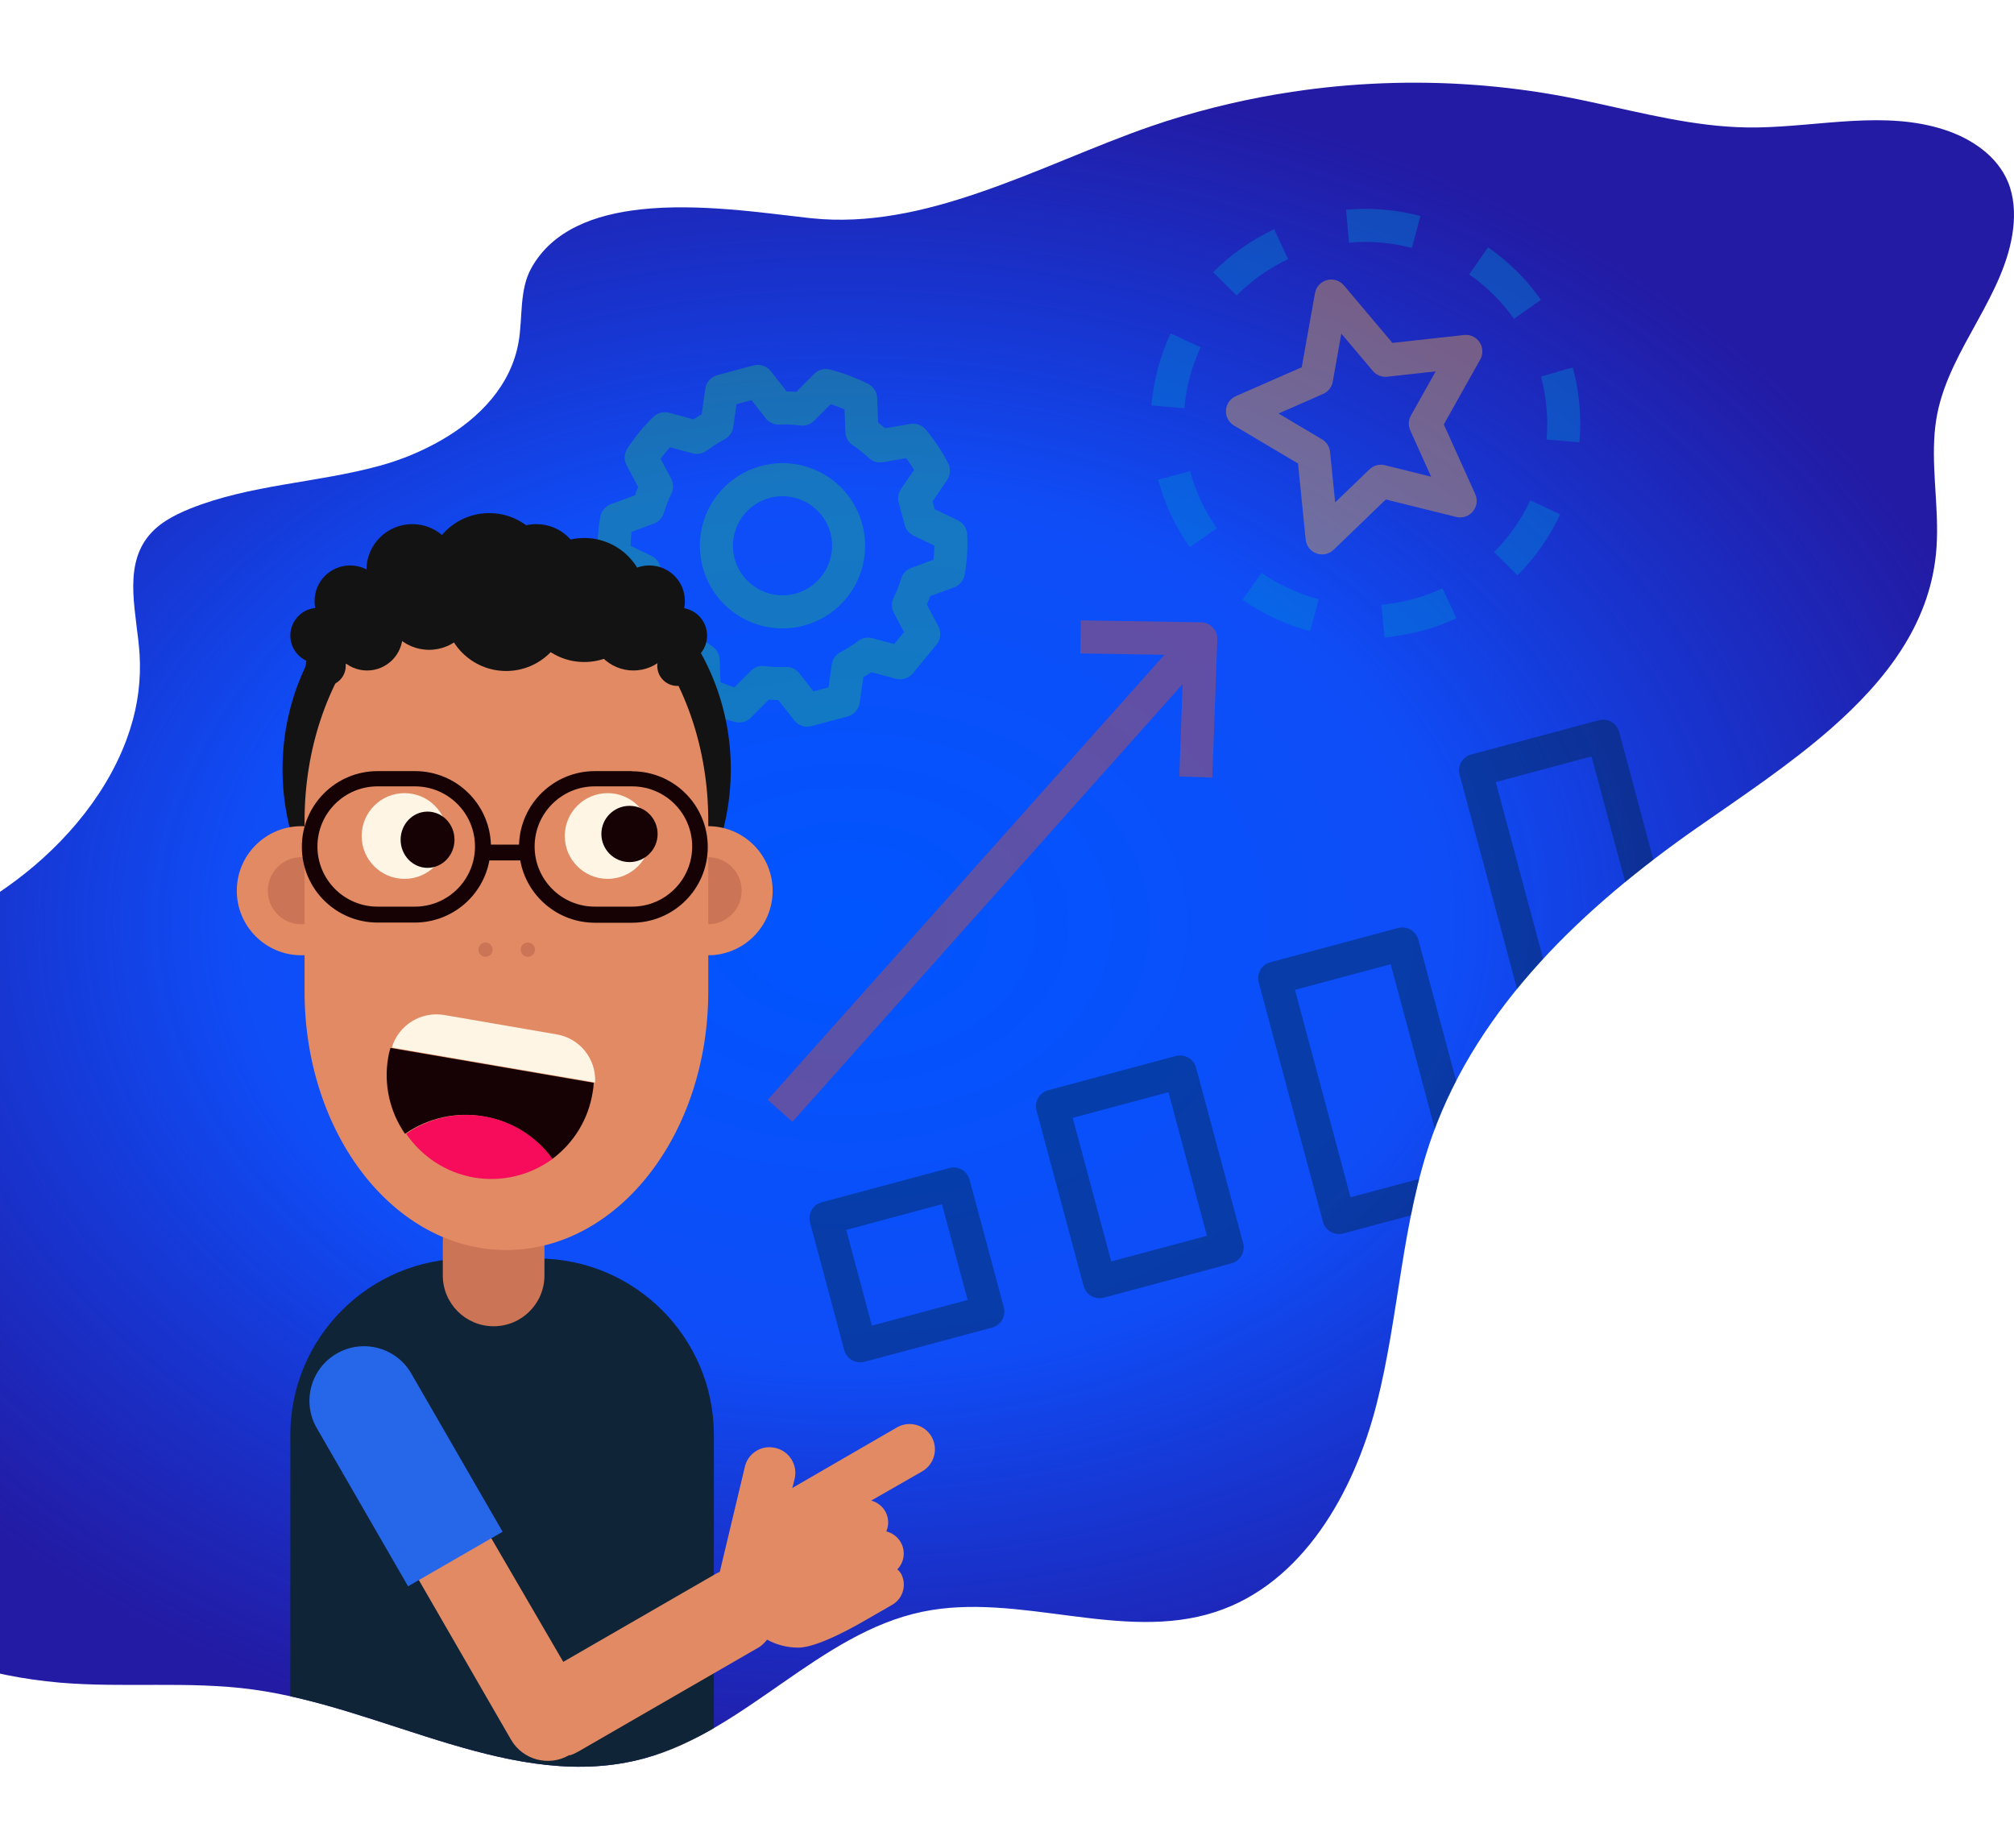
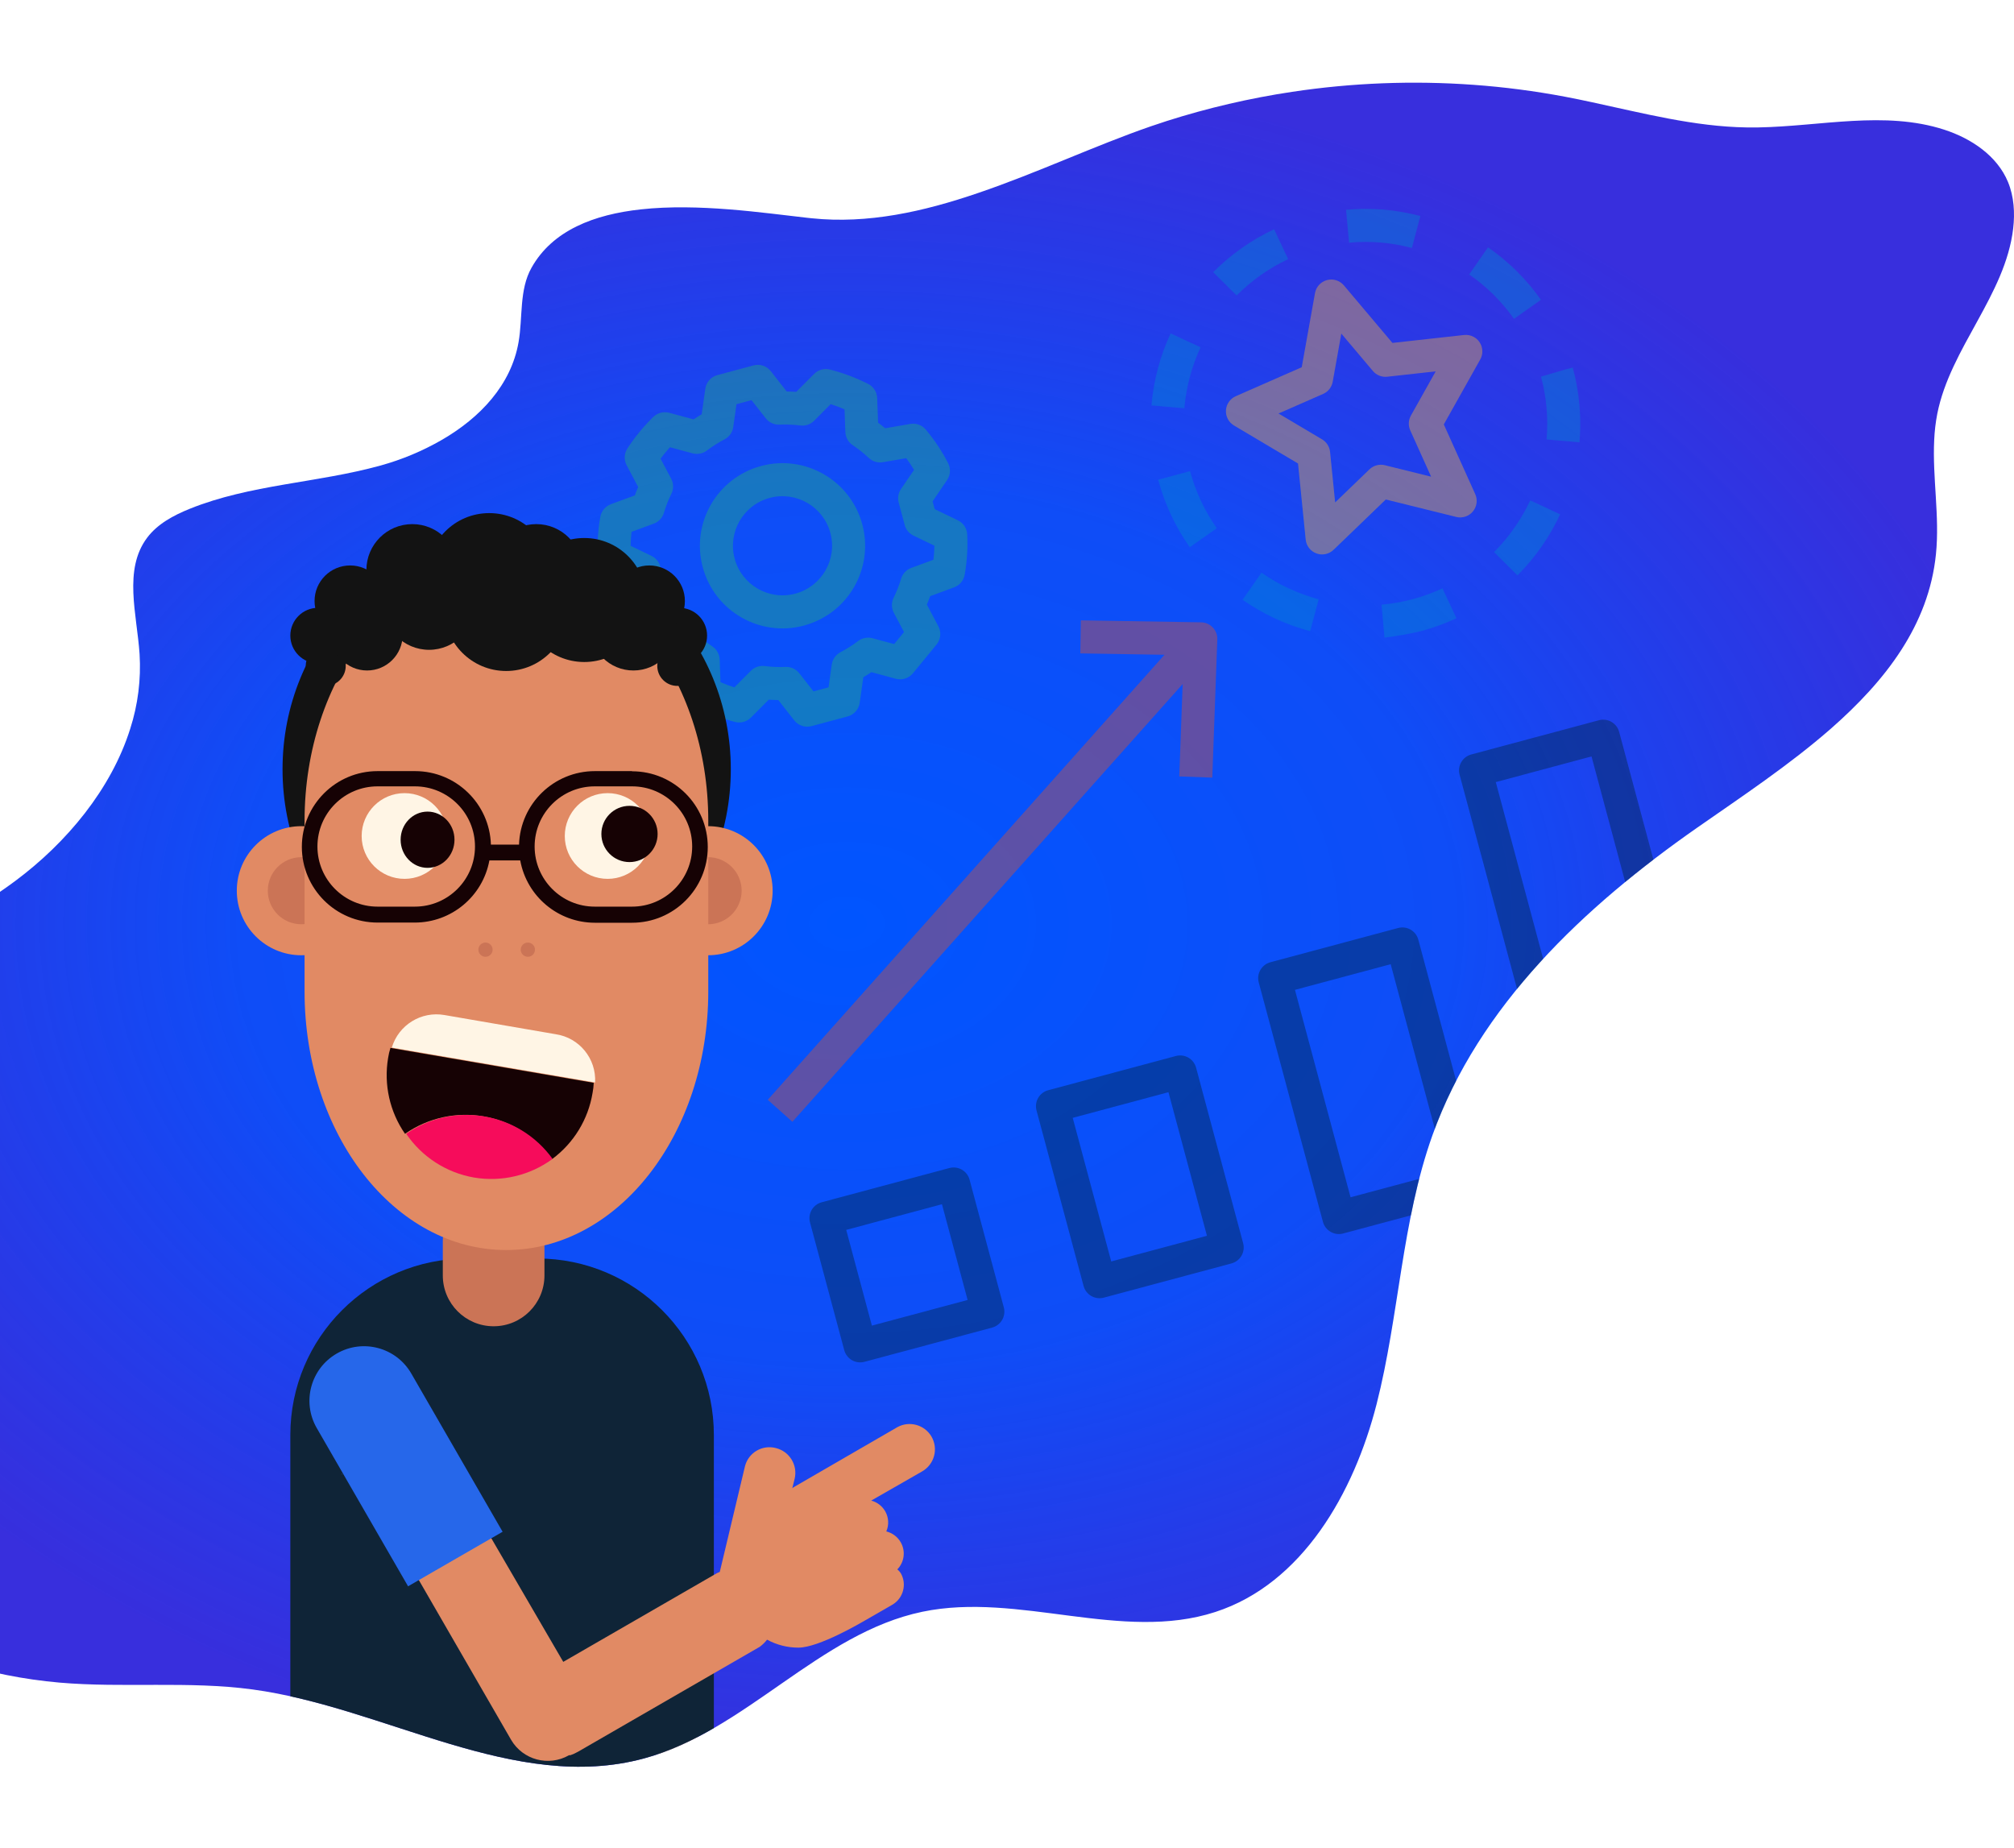
<svg xmlns="http://www.w3.org/2000/svg" width="1090" height="1000" viewBox="0 0 1090 1000">
  <defs>
    <clipPath id="a">
      <rect width="1090" height="1000" transform="translate(0 2668)" fill="none" />
    </clipPath>
    <clipPath id="b">
      <path d="M1301.455,123.193c-4.244,36.063-34.006,64.619-41.072,100.238a97.2,97.2,0,0,0-1.666,14.158c-1.012,20.455,3.036,41.334.946,61.824-3.89,38.425-27.244,68.453-56.9,94.476-22.43,19.635-48.464,36.907-72.411,53.621C1069.388,490.1,1012.208,543.867,987.166,613.9c-16.691,46.7-17.969,97.442-30.222,145.5s-40.155,97.219-87.318,112.544c-50.621,16.452-106.4-10.975-158.494-.137-55.9,11.639-95.548,64.47-150.709,79.393-70.083,18.961-139.928-27.63-211.871-37.341-34.546-4.666-69.707-.708-104.436-3.7a262.492,262.492,0,0,1-109.523-34.808c-11.408-6.7-22.943-14.922-28.249-27.085-4.564-10.508-3.867-22.487-2.464-33.862,5.248-42.212,18.527-88.1-2.361-125.2-19.266-34.229-65.962-58.712-59.037-97.358,4.176-23.251,26.993-37.774,48.236-48.191,43.722-21.483,90.289-38.3,129.364-67.311,27.951-20.786,52.022-49.788,62.291-82.406a109.876,109.876,0,0,0,5.077-40.41c-1.437-21.558-8.9-45.772,4.107-63.033,5.636-7.484,14.27-12.081,22.954-15.6,32.743-13.234,69.114-14,103.157-23.4a142.3,142.3,0,0,0,33.371-13.93c20.764-12.025,37.478-29.742,41.516-52.868,2.361-13.554.262-28.351,7.028-40.33,11.408-20.308,33.964-28.8,59.154-31.557,31.181-3.423,66.495,1.928,90.129,4.564l2.361.251c30.363,3.16,60.466-3.56,90.049-13.691,31.945-10.85,63.17-25.613,93.552-36.108q4.278-1.483,8.534-2.841a436.951,436.951,0,0,1,67.905-15.8,443.94,443.94,0,0,1,98.115-3.788,435.276,435.276,0,0,1,49.491,6.435q7.21,1.369,14.4,2.935c27.86,5.971,55.572,13.258,83.991,13.691h6.138c33.895-.582,68.555-9.2,100.716,1.209,14.682,4.757,28.642,14.113,34.534,28.305C1301.921,105.886,1302.447,114.705,1301.455,123.193Z" transform="translate(-246.643 1550.833)" fill="#ff9b00" />
    </clipPath>
    <radialGradient id="c" cx="0.5" cy="0.5" r="0.704" gradientTransform="matrix(0.723, 0, 0, 0.723, 0.138, 0.138)" gradientUnits="objectBoundingBox">
      <stop offset="0" stop-color="#05f" />
      <stop offset="0.505" stop-color="#0f4df7" />
-       <stop offset="1" stop-color="#0b029a" stop-opacity="0.902" />
+       <stop offset="1" stop-color="#2218d9" stop-opacity="0.902" />
    </radialGradient>
  </defs>
  <g transform="translate(0 -2668)" clip-path="url(#a)">
    <g transform="translate(34.738 1117.678)" clip-path="url(#b)">
      <path d="M1301.455,123.193c-4.244,36.063-34.006,64.619-41.072,100.238a97.2,97.2,0,0,0-1.666,14.158c-1.012,20.455,3.036,41.334.946,61.824-3.89,38.425-27.244,68.453-56.9,94.476-22.43,19.635-48.464,36.907-72.411,53.621C1069.388,490.1,1012.208,543.867,987.166,613.9c-16.691,46.7-17.969,97.442-30.222,145.5s-40.155,97.219-87.318,112.544c-50.621,16.452-106.4-10.975-158.494-.137-55.9,11.639-95.548,64.47-150.709,79.393-70.083,18.961-139.928-27.63-211.871-37.341-34.546-4.666-69.707-.708-104.436-3.7a262.492,262.492,0,0,1-109.523-34.808c-11.408-6.7-22.943-14.922-28.249-27.085-4.564-10.508-3.867-22.487-2.464-33.862,5.248-42.212,18.527-88.1-2.361-125.2-19.266-34.229-65.962-58.712-59.037-97.358,4.176-23.251,26.993-37.774,48.236-48.191,43.722-21.483,90.289-38.3,129.364-67.311,27.951-20.786,52.022-49.788,62.291-82.406a109.876,109.876,0,0,0,5.077-40.41c-1.437-21.558-8.9-45.772,4.107-63.033,5.636-7.484,14.27-12.081,22.954-15.6,32.743-13.234,69.114-14,103.157-23.4a142.3,142.3,0,0,0,33.371-13.93c20.764-12.025,37.478-29.742,41.516-52.868,2.361-13.554.262-28.351,7.028-40.33,11.408-20.308,33.964-28.8,59.154-31.557,31.181-3.423,66.495,1.928,90.129,4.564l2.361.251c30.363,3.16,60.466-3.56,90.049-13.691,31.945-10.85,63.17-25.613,93.552-36.108q4.278-1.483,8.534-2.841a436.951,436.951,0,0,1,67.905-15.8,443.94,443.94,0,0,1,98.115-3.788,435.276,435.276,0,0,1,49.491,6.435q7.21,1.369,14.4,2.935c27.86,5.971,55.572,13.258,83.991,13.691h6.138c33.895-.582,68.555-9.2,100.716,1.209,14.682,4.757,28.642,14.113,34.534,28.305C1301.921,105.886,1302.447,114.705,1301.455,123.193Z" transform="translate(-246.643 1550.833)" fill="url(#c)" />
      <g transform="matrix(0.966, -0.259, 0.259, 0.966, 268.303, 1776.186)" opacity="0.4">
        <g transform="translate(0.001)">
          <path d="M193.568,109.614,183,100.517V96.152l10.568-9.1a8.956,8.956,0,0,0,2.915-8.608A96.491,96.491,0,0,0,189.517,57.7a8.938,8.938,0,0,0-7.3-5.142L168.448,51.3q-1.4-2.016-2.9-3.929l2.972-12.981a8.953,8.953,0,0,0-2.746-8.66A100.941,100.941,0,0,0,147.8,12.866a8.944,8.944,0,0,0-8.852.07l-11.85,6.879c-1.6-.55-3.238-1.065-4.941-1.536L116.679,5.429A8.945,8.945,0,0,0,108.455,0H88.218a8.941,8.941,0,0,0-8.223,5.43L74.522,18.28c-1.7.472-3.343.987-4.941,1.536L57.733,12.938a8.989,8.989,0,0,0-8.852-.07A101.289,101.289,0,0,0,30.906,25.736a8.941,8.941,0,0,0-2.75,8.66l2.972,12.972c-1,1.275-1.969,2.592-2.9,3.937L14.454,52.562a8.936,8.936,0,0,0-7.3,5.142A96.412,96.412,0,0,0,.19,78.455a8.947,8.947,0,0,0,2.915,8.6l10.568,9.1v4.365l-10.568,9.1A8.956,8.956,0,0,0,.19,118.22a96.49,96.49,0,0,0,6.966,20.743,8.938,8.938,0,0,0,7.3,5.142l13.771,1.257q1.4,2.016,2.9,3.929l-2.972,12.981a8.941,8.941,0,0,0,2.75,8.66,100.142,100.142,0,0,0,17.98,12.859,8.919,8.919,0,0,0,8.839-.07l11.855-6.87c1.6.55,3.238,1.065,4.941,1.536l5.473,12.851a8.942,8.942,0,0,0,8.223,5.43h20.236a8.941,8.941,0,0,0,8.223-5.43l5.473-12.851c1.7-.472,3.343-.987,4.941-1.536l11.847,6.879a8.966,8.966,0,0,0,9.69-.463l16.377-11.724a8.942,8.942,0,0,0,3.51-9.271L165.543,149.3c1-1.275,1.969-2.592,2.9-3.937l13.771-1.257a8.936,8.936,0,0,0,7.3-5.142,96.469,96.469,0,0,0,6.966-20.743A8.952,8.952,0,0,0,193.568,109.614Zm-25.343,1.772,9.516,8.189q-1.028,3.6-2.448,7.211l-12.763,1.161a8.955,8.955,0,0,0-6.792,4.208,65.507,65.507,0,0,1-6.591,8.914,8.936,8.936,0,0,0-2.012,7.918l2.628,11.479-6.84,4.9-10.533-6.111a8.994,8.994,0,0,0-7.914-.524,66.682,66.682,0,0,1-10.794,3.37,8.937,8.937,0,0,0-6.238,5.212l-4.894,11.479H94.125L89.232,167.31a8.9,8.9,0,0,0-6.238-5.212,66.939,66.939,0,0,1-10.794-3.37,8.923,8.923,0,0,0-7.909.524l-10.973,6.356q-3.346-2.147-6.517-4.653l2.741-11.969a8.95,8.95,0,0,0-2-7.909,65.74,65.74,0,0,1-6.6-8.922,8.958,8.958,0,0,0-6.792-4.208l-12.763-1.161q-1.421-3.614-2.448-7.211l9.516-8.189a8.957,8.957,0,0,0,3.1-6.774V92.058a8.959,8.959,0,0,0-3.1-6.775l-9.516-8.2q1.027-3.589,2.448-7.2l12.762-1.161a8.955,8.955,0,0,0,6.792-4.208A65.509,65.509,0,0,1,47.528,55.6a8.936,8.936,0,0,0,2.013-7.918L46.8,35.713q3.163-2.5,6.521-4.662l10.964,6.364a9.024,9.024,0,0,0,7.914.524,66.68,66.68,0,0,1,10.794-3.37,8.937,8.937,0,0,0,6.238-5.212l4.894-11.478h8.424l4.893,11.479a8.9,8.9,0,0,0,6.238,5.212,66.827,66.827,0,0,1,10.794,3.37,8.965,8.965,0,0,0,7.914-.524l10.965-6.364q3.352,2.161,6.521,4.662l-2.741,11.969a8.95,8.95,0,0,0,2,7.909,65.738,65.738,0,0,1,6.6,8.922,8.958,8.958,0,0,0,6.792,4.208l12.763,1.161q1.421,3.614,2.448,7.211l-9.516,8.189a8.957,8.957,0,0,0-3.1,6.774V104.61A8.96,8.96,0,0,0,168.224,111.386Z" transform="translate(-0.001 0)" fill="#22b573" />
        </g>
        <g transform="translate(53.639 53.637)">
          <path d="M92.7,48a44.7,44.7,0,1,0,44.7,44.7A44.7,44.7,0,0,0,92.7,48Zm0,71.516A26.818,26.818,0,1,1,119.518,92.7,26.818,26.818,0,0,1,92.7,119.516Z" transform="translate(-48.002 -48)" fill="#22b573" />
        </g>
        <g transform="translate(17.881 446.975)">
          <path d="M96.462,400H24.941A8.937,8.937,0,0,0,16,408.935v71.52a8.938,8.938,0,0,0,8.935,8.94h71.52a8.938,8.938,0,0,0,8.939-8.935v-71.52A8.937,8.937,0,0,0,96.462,400Zm-8.944,71.516H33.881V417.879H87.518Z" transform="translate(-16.002 -400)" fill="#002131" />
        </g>
        <g transform="translate(151.973 420.156)">
          <path d="M216.462,376h-71.52A8.937,8.937,0,0,0,136,384.935v98.339a8.938,8.938,0,0,0,8.935,8.94h71.52a8.938,8.938,0,0,0,8.939-8.935V384.939A8.937,8.937,0,0,0,216.462,376Zm-8.944,98.334H153.881V393.879h53.637Z" transform="translate(-136.002 -376)" fill="#002131" />
        </g>
        <g transform="translate(286.066 384.398)">
          <path d="M336.462,344h-71.52a8.937,8.937,0,0,0-8.94,8.935v134.1a8.937,8.937,0,0,0,8.935,8.94h71.52a8.938,8.938,0,0,0,8.94-8.935v-134.1A8.938,8.938,0,0,0,336.462,344Zm-8.944,134.092H273.881V361.879h53.637Z" transform="translate(-256.002 -344)" fill="#002131" />
        </g>
        <g transform="translate(420.158 303.943)">
          <path d="M456.462,272h-71.52a8.937,8.937,0,0,0-8.94,8.935V495.487a8.938,8.938,0,0,0,8.935,8.94h71.52a8.938,8.938,0,0,0,8.94-8.935V280.94A8.938,8.938,0,0,0,456.462,272Zm-8.944,214.548H393.881V289.879h53.637Z" transform="translate(-376.002 -272)" fill="#002131" />
        </g>
        <g transform="translate(12.974 179.131)">
          <path d="M305.2,178.232l-.16-.048L242.463,160.3l-4.914,17.2,43.808,12.516L11.611,367.039l9.812,14.946L286.741,207.87l-14.707,47.8,17.084,5.256,22-71.516A8.944,8.944,0,0,0,305.2,178.232Z" transform="translate(-11.611 -160.305)" fill="#e14f28" />
        </g>
        <g transform="translate(348.642 35.756)">
          <path d="M452.338,82.349a8.939,8.939,0,0,0-4.894-2.438l-38.521-5.892L391.61,37.143a8.939,8.939,0,0,0-16.185,0L358.114,74.018,319.593,79.91a8.938,8.938,0,0,0-5.051,15.076l28.137,28.835-6.657,40.83a8.937,8.937,0,0,0,13.147,9.262l34.348-18.987,34.349,18.987a8.937,8.937,0,0,0,13.147-9.262l-6.657-40.83,28.137-28.835A8.937,8.937,0,0,0,452.338,82.349Zm-43.93,32.22a8.929,8.929,0,0,0-2.423,7.682l4.422,27.116-22.562-12.475a8.933,8.933,0,0,0-8.651,0l-22.562,12.475,4.422-27.116a8.929,8.929,0,0,0-2.423-7.682L339.489,94.952l26.041-3.981a8.922,8.922,0,0,0,6.744-5.037l11.245-23.954,11.245,23.954a8.924,8.924,0,0,0,6.744,5.037l26.042,3.981Z" transform="translate(-312.002 -31.998)" fill="#fbb03b" />
        </g>
        <g transform="translate(400.106 213.064)">
          <path d="M395.272,190.672a98.174,98.174,0,0,1-17.027,1.484h-.135a98.5,98.5,0,0,1-16.979-1.467l-3.073,17.618a178.158,178.158,0,0,0,20.2,1.729,115.871,115.871,0,0,0,20.127-1.763Z" transform="translate(-358.057 -190.672)" fill="#0089cf" />
        </g>
        <g transform="translate(436.947 1.685)">
          <path d="M394.055,1.508l-3.029,17.618a97.479,97.479,0,0,1,32.1,11.568l8.9-15.5A115.085,115.085,0,0,0,394.055,1.508Z" transform="translate(-391.026 -1.508)" fill="#0089cf" />
        </g>
        <g transform="translate(361.773 1.79)">
          <path d="M361.632,1.6a115.447,115.447,0,0,0-37.879,13.915l9,15.452A97.611,97.611,0,0,1,364.784,19.2Z" transform="translate(-323.753 -1.602)" fill="#0089cf" />
        </g>
        <g transform="translate(469.37 179.383)">
          <path d="M446.188,160.531A98.672,98.672,0,0,1,420.042,182.5l8.965,15.47a116.366,116.366,0,0,0,30.869-25.937Z" transform="translate(-420.042 -160.531)" fill="#0089cf" />
        </g>
        <g transform="translate(512.596 115.882)">
          <path d="M478.551,103.7l-13.929.332a98.1,98.1,0,0,1-5.9,33.637l16.805,6.111a116.24,116.24,0,0,0,6.966-40.01Z" transform="translate(-458.725 -103.703)" fill="#0089cf" />
        </g>
        <g transform="translate(495.276 41.205)">
          <path d="M456.87,36.875,443.225,48.416A97.919,97.919,0,0,1,460.41,77.9l16.779-6.181A115.62,115.62,0,0,0,456.87,36.875Z" transform="translate(-443.225 -36.875)" fill="#0089cf" />
        </g>
        <g transform="translate(310.842 41.712)">
          <path d="M298.288,37.328a115.826,115.826,0,0,0-20.114,34.981l16.814,6.077A97.924,97.924,0,0,1,312.011,48.8Z" transform="translate(-278.174 -37.328)" fill="#0089cf" />
        </g>
        <g transform="translate(331.244 179.523)">
          <path d="M310.1,160.656,296.432,172.18a116.4,116.4,0,0,0,30.917,25.893l8.939-15.487A98.527,98.527,0,0,1,310.1,160.656Z" transform="translate(-296.432 -160.656)" fill="#0089cf" />
        </g>
        <g transform="translate(303.949 116.415)">
          <path d="M289.885,104.18l-17.879.035a115.737,115.737,0,0,0,7.05,39.722l16.787-6.146A97.947,97.947,0,0,1,289.885,104.18Z" transform="translate(-272.006 -104.18)" fill="#0089cf" />
        </g>
      </g>
      <g transform="translate(93.42 1828.028)">
        <g transform="translate(0 0)">
          <rect width="45.843" height="159.353" rx="2.48" transform="translate(203.455 512.168)" fill="#f8c09d" />
          <path d="M98.674,51.1h38.233a95.538,95.538,0,0,1,95.447,95.538V326.161H3.135V146.636A95.538,95.538,0,0,1,98.674,51.1Z" transform="translate(25.839 352.329)" fill="#0f2437" />
          <rect width="55.013" height="73.351" rx="27.506" transform="translate(111.493 366.751)" fill="#cb7456" />
          <path d="M298.81,67.492a13.753,13.753,0,0,0-18.337-5.042L224.268,94.989l-.733.55,1.281-5.134a13.845,13.845,0,0,0-10.177-16.6,13.662,13.662,0,0,0-16.688,9.719l-13.662,57.305-1.466.642L99.572,189.522,53.729,110.763a22.922,22.922,0,1,0-39.15,22.647L71.337,231.7a23.014,23.014,0,0,0,31.357,8.344h.733a24.929,24.929,0,0,0,4.215-1.926l98.292-56.755a20.354,20.354,0,0,0,3.943-3.851,35.3,35.3,0,0,0,16.963,4.309c11.05.032,33.948-13.506,36.308-14.853l14.486-8.343a12.562,12.562,0,0,0,4.584-17.141,9.171,9.171,0,0,0-1.835-2.018,12.287,12.287,0,0,0,1.835-14.67,12.47,12.47,0,0,0-7.8-5.869,12.2,12.2,0,0,0-.55-10.819,12.379,12.379,0,0,0-7.61-5.868l27.505-15.775a13.753,13.753,0,0,0,5.043-18.974Z" transform="translate(77.11 432.213)" fill="#e18a64" />
          <path d="M57.636,186.174,108.8,156.654,59.381,71.021A29.521,29.521,0,0,0,19.038,60.2h0A29.521,29.521,0,0,0,8.217,100.541Z" transform="translate(35.06 394.666)" fill="#2667ea" />
          <path d="M9.98,70.725v-.458h0Z" transform="translate(82.257 510.301)" fill="#417aed" />
          <path d="M7.194,65.315Z" transform="translate(59.281 469.5)" fill="#417aed" />
          <path d="M5.546,62.458Z" transform="translate(45.707 445.676)" fill="#417aed" />
          <path d="M5.289,61.922Z" transform="translate(43.581 441.535)" fill="#417aed" />
          <path d="M7.266,66.051v-.825a1.143,1.143,0,0,0,0,.825Z" transform="translate(59.208 468.763)" fill="#417aed" />
          <path d="M9.416,69.363Z" transform="translate(77.596 502.86)" fill="#417aed" />
          <path d="M7.947,66.565l.183.275.092.092Z" transform="translate(65.495 479.802)" fill="#417aed" />
          <path d="M8.842,67.538Z" transform="translate(69.823 487.816)" fill="#417aed" />
          <path d="M9.376,69.106Z" transform="translate(77.268 500.734)" fill="#417aed" />
          <path d="M7.551,65.871Z" transform="translate(62.224 474.078)" fill="#417aed" />
          <path d="M11.242,69.731Z" transform="translate(92.367 505.886)" fill="#417aed" />
          <path d="M10.031,70.45l.092-.092v-.092Z" transform="translate(82.665 510.301)" fill="#417aed" />
          <path d="M4.792,61.01Z" transform="translate(39.493 434.013)" fill="#417aed" />
          <path d="M10.128,58.162c-.458-.917,1.19,1.1.458,0S9.486,57.154,10.128,58.162Z" transform="translate(80.735 404.035)" fill="#417aed" />
          <path d="M9.406,69.344Z" transform="translate(77.515 502.697)" fill="#417aed" />
          <path d="M9.965,57.6h0l-.092-.183Z" transform="translate(81.357 404.414)" fill="#417aed" />
          <path d="M4.425,58.777Z" transform="translate(36.467 415.616)" fill="#417aed" />
          <path d="M4.5,60.523Z" transform="translate(37.122 430.007)" fill="#417aed" />
          <path d="M4.713,58.415v-.547h0a1.558,1.558,0,0,1,0,.55Z" transform="translate(38.839 408.093)" fill="#417aed" />
          <path d="M5.524,57.18l-.092.092-.179.183Z" transform="translate(43.253 402.452)" fill="#417aed" />
          <path d="M14.189,68.262Z" transform="translate(112.802 493.784)" fill="#417aed" />
          <path d="M9.426,69.363Z" transform="translate(77.678 502.86)" fill="#417aed" />
          <path d="M13.266,62.934Z" transform="translate(109.321 449.876)" fill="#417aed" />
          <path d="M4.961,57.779v-.55h0Z" transform="translate(40.882 402.861)" fill="#417aed" />
          <path d="M13.692,68.262Z" transform="translate(112.837 493.784)" fill="#417aed" />
          <path d="M15.431,67.22l-.092.092.183-.092.092-.092Z" transform="translate(126.411 484.464)" fill="#417aed" />
          <path d="M7.213,65.345Z" transform="translate(59.445 469.745)" fill="#417aed" />
          <path d="M13.434,63.208h0l.092.183Z" transform="translate(110.71 452.165)" fill="#417aed" />
          <path d="M7.938,66.754Z" transform="translate(65.413 481.356)" fill="#417aed" />
          <path d="M8.275,67.339Z" transform="translate(68.192 486.18)" fill="#417aed" />
          <path d="M8.523,67.806Z" transform="translate(70.237 490.022)" fill="#417aed" />
          <path d="M4.377,60.573Z" transform="translate(36.059 430.416)" fill="#417aed" />
          <path d="M5.662,63.216v-.55S5.571,63.309,5.662,63.216Z" transform="translate(46.324 447.668)" fill="#417aed" />
          <path d="M4.564,57.9h0l.092-.092Z" transform="translate(37.612 407.603)" fill="#417aed" />
          <path d="M5.515,62.567l.55.917Z" transform="translate(45.462 446.85)" fill="#417aed" />
          <path d="M9.654,69.774l.092.183h0Z" transform="translate(79.558 506.212)" fill="#417aed" />
          <path d="M9.664,69.791Z" transform="translate(79.64 506.376)" fill="#417aed" />
          <path d="M9.718,69.869Z" transform="translate(80.048 507.03)" fill="#417aed" />
          <path d="M9.317,69.161Z" transform="translate(76.778 501.225)" fill="#417aed" />
          <path d="M8.681,67.9Z" transform="translate(70.721 488.917)" fill="#417aed" />
          <path d="M6.675,64.528h0C6.492,63.886,6.767,64.528,6.675,64.528Z" transform="translate(54.481 460.659)" fill="#417aed" />
          <path d="M6.141,63.669l.275.642.275.183Z" transform="translate(50.613 455.926)" fill="#417aed" />
          <path d="M6.451,63.866l.183.183-.642-.917Z" transform="translate(49.386 451.511)" fill="#417aed" />
          <path d="M5.327,57.308Z" transform="translate(42.534 403.514)" fill="#417aed" />
          <path d="M7.7,56.307a3.024,3.024,0,0,0,1.375,0Z" transform="translate(63.45 395.256)" fill="#417aed" />
          <path d="M13.124,63.066l-.275-.458.55.825Z" transform="translate(105.887 447.177)" fill="#417aed" />
          <ellipse cx="121.303" cy="125.887" rx="121.303" ry="125.887" transform="translate(24.755 12.745)" fill="#131313" />
          <circle cx="34.932" cy="34.932" r="34.932" transform="translate(220.142 169.439)" fill="#e18a64" />
          <circle cx="18.154" cy="18.154" r="18.154" transform="translate(236.922 186.218)" fill="#cb7456" />
          <circle cx="34.932" cy="34.932" r="34.932" transform="translate(0 169.439)" fill="#e18a64" />
          <circle cx="18.154" cy="18.154" r="18.154" transform="translate(16.779 186.218)" fill="#cb7456" />
          <path d="M113.077,10.33C52.653,10.33,3.968,73.047,3.968,150.241v92.333c0,77.293,48.685,139.916,109.108,139.916S222.46,319.867,222.46,242.573V150.241C222.46,73.047,173.5,10.33,113.077,10.33Z" transform="translate(32.707 16.353)" fill="#e18a64" />
          <path d="M98.473,98.82A55.746,55.746,0,0,0,120.2,63.153a37.5,37.5,0,0,0,.649-5.5L10.825,38.764a36.677,36.677,0,0,0-1.281,5.5A55.838,55.838,0,0,0,18.709,85.25,57.4,57.4,0,0,1,98.017,98.82Z" transform="translate(72.336 250.693)" fill="#160204" />
          <path d="M97.74,47.555,37.684,37.2A25.213,25.213,0,0,0,9.078,54.8h0L119.1,73.686h0A25.03,25.03,0,0,0,97.74,47.555Z" transform="translate(74.816 234.477)" fill="#fff5e5" />
          <path d="M46.6,76.568A56.021,56.021,0,0,0,89.14,66.482,57.4,57.4,0,0,0,9.922,52.912,56.021,56.021,0,0,0,46.6,76.57Z" transform="translate(81.766 283.032)" fill="#f60c5b" />
          <circle cx="23.197" cy="23.197" r="23.197" transform="translate(177.507 151.561)" fill="#fff5e5" />
          <circle cx="15.22" cy="15.22" r="15.22" transform="translate(197.312 158.437)" fill="#160204" />
          <circle cx="23.197" cy="23.197" r="23.197" transform="translate(67.574 151.561)" fill="#fff5e5" />
          <ellipse cx="14.578" cy="15.22" rx="14.578" ry="15.22" transform="translate(88.662 161.555)" fill="#160204" />
          <circle cx="22.372" cy="22.372" r="22.372" transform="translate(156.969 26.773)" fill="#160204" />
          <circle cx="10.819" cy="10.819" r="10.819" transform="translate(196.12 47.402)" fill="#160204" />
          <circle cx="33.558" cy="33.558" r="33.558" transform="translate(112.226 18.337)" fill="#131313" />
          <circle cx="24.847" cy="24.847" r="24.847" transform="translate(79.218 24.297)" fill="#131313" />
          <circle cx="19.255" cy="19.255" r="19.255" transform="translate(51.253 46.669)" fill="#131313" />
          <circle cx="10.819" cy="10.819" r="10.819" transform="translate(37.317 71.883)" fill="#131313" />
          <circle cx="33.558" cy="33.558" r="33.558" transform="translate(103.057)" fill="#131313" />
          <circle cx="24.847" cy="24.847" r="24.847" transform="translate(70.141 5.96)" fill="#131313" />
          <circle cx="33.558" cy="33.558" r="33.558" transform="translate(154.494 13.478)" fill="#131313" />
          <circle cx="24.847" cy="24.847" r="24.847" transform="translate(137.256 5.96)" fill="#131313" />
          <circle cx="19.255" cy="19.255" r="19.255" transform="translate(42.084 28.331)" fill="#131313" />
          <circle cx="15.036" cy="15.036" r="15.036" transform="translate(28.974 51.253)" fill="#131313" />
          <circle cx="15.036" cy="15.036" r="15.036" transform="translate(224.452 51.253)" fill="#131313" />
          <circle cx="19.255" cy="19.255" r="19.255" transform="translate(204.005 28.331)" fill="#131313" />
          <circle cx="10.819" cy="10.819" r="10.819" transform="translate(227.569 71.883)" fill="#131313" />
          <circle cx="23.472" cy="23.472" r="23.472" transform="translate(191.169 38.233)" fill="#131313" />
          <path d="M182.508,22.553h-20.17a41.076,41.076,0,0,0-40.986,39.793H106.13A41.076,41.076,0,0,0,65.149,22.553H44.794a40.986,40.986,0,0,0,0,81.972H64.966a41.076,41.076,0,0,0,40.343-33.649H122a41.076,41.076,0,0,0,40.343,33.741H182.51a40.986,40.986,0,1,0,0-81.972ZM64.966,95.9H44.794a32.548,32.548,0,1,1,0-65.1H64.966a32.548,32.548,0,1,1,0,65.1Zm117.544,0H162.339a32.548,32.548,0,0,1,0-65.1H182.51a32.548,32.548,0,1,1,0,65.1Z" transform="translate(31.398 117.088)" fill="#160204" />
          <g transform="translate(130.747 232.429)">
            <circle cx="3.851" cy="3.851" r="3.851" transform="translate(0 0)" fill="#cb7456" />
            <circle cx="3.851" cy="3.851" r="3.851" transform="translate(22.922 0)" fill="#cb7456" />
          </g>
        </g>
      </g>
    </g>
  </g>
</svg>
